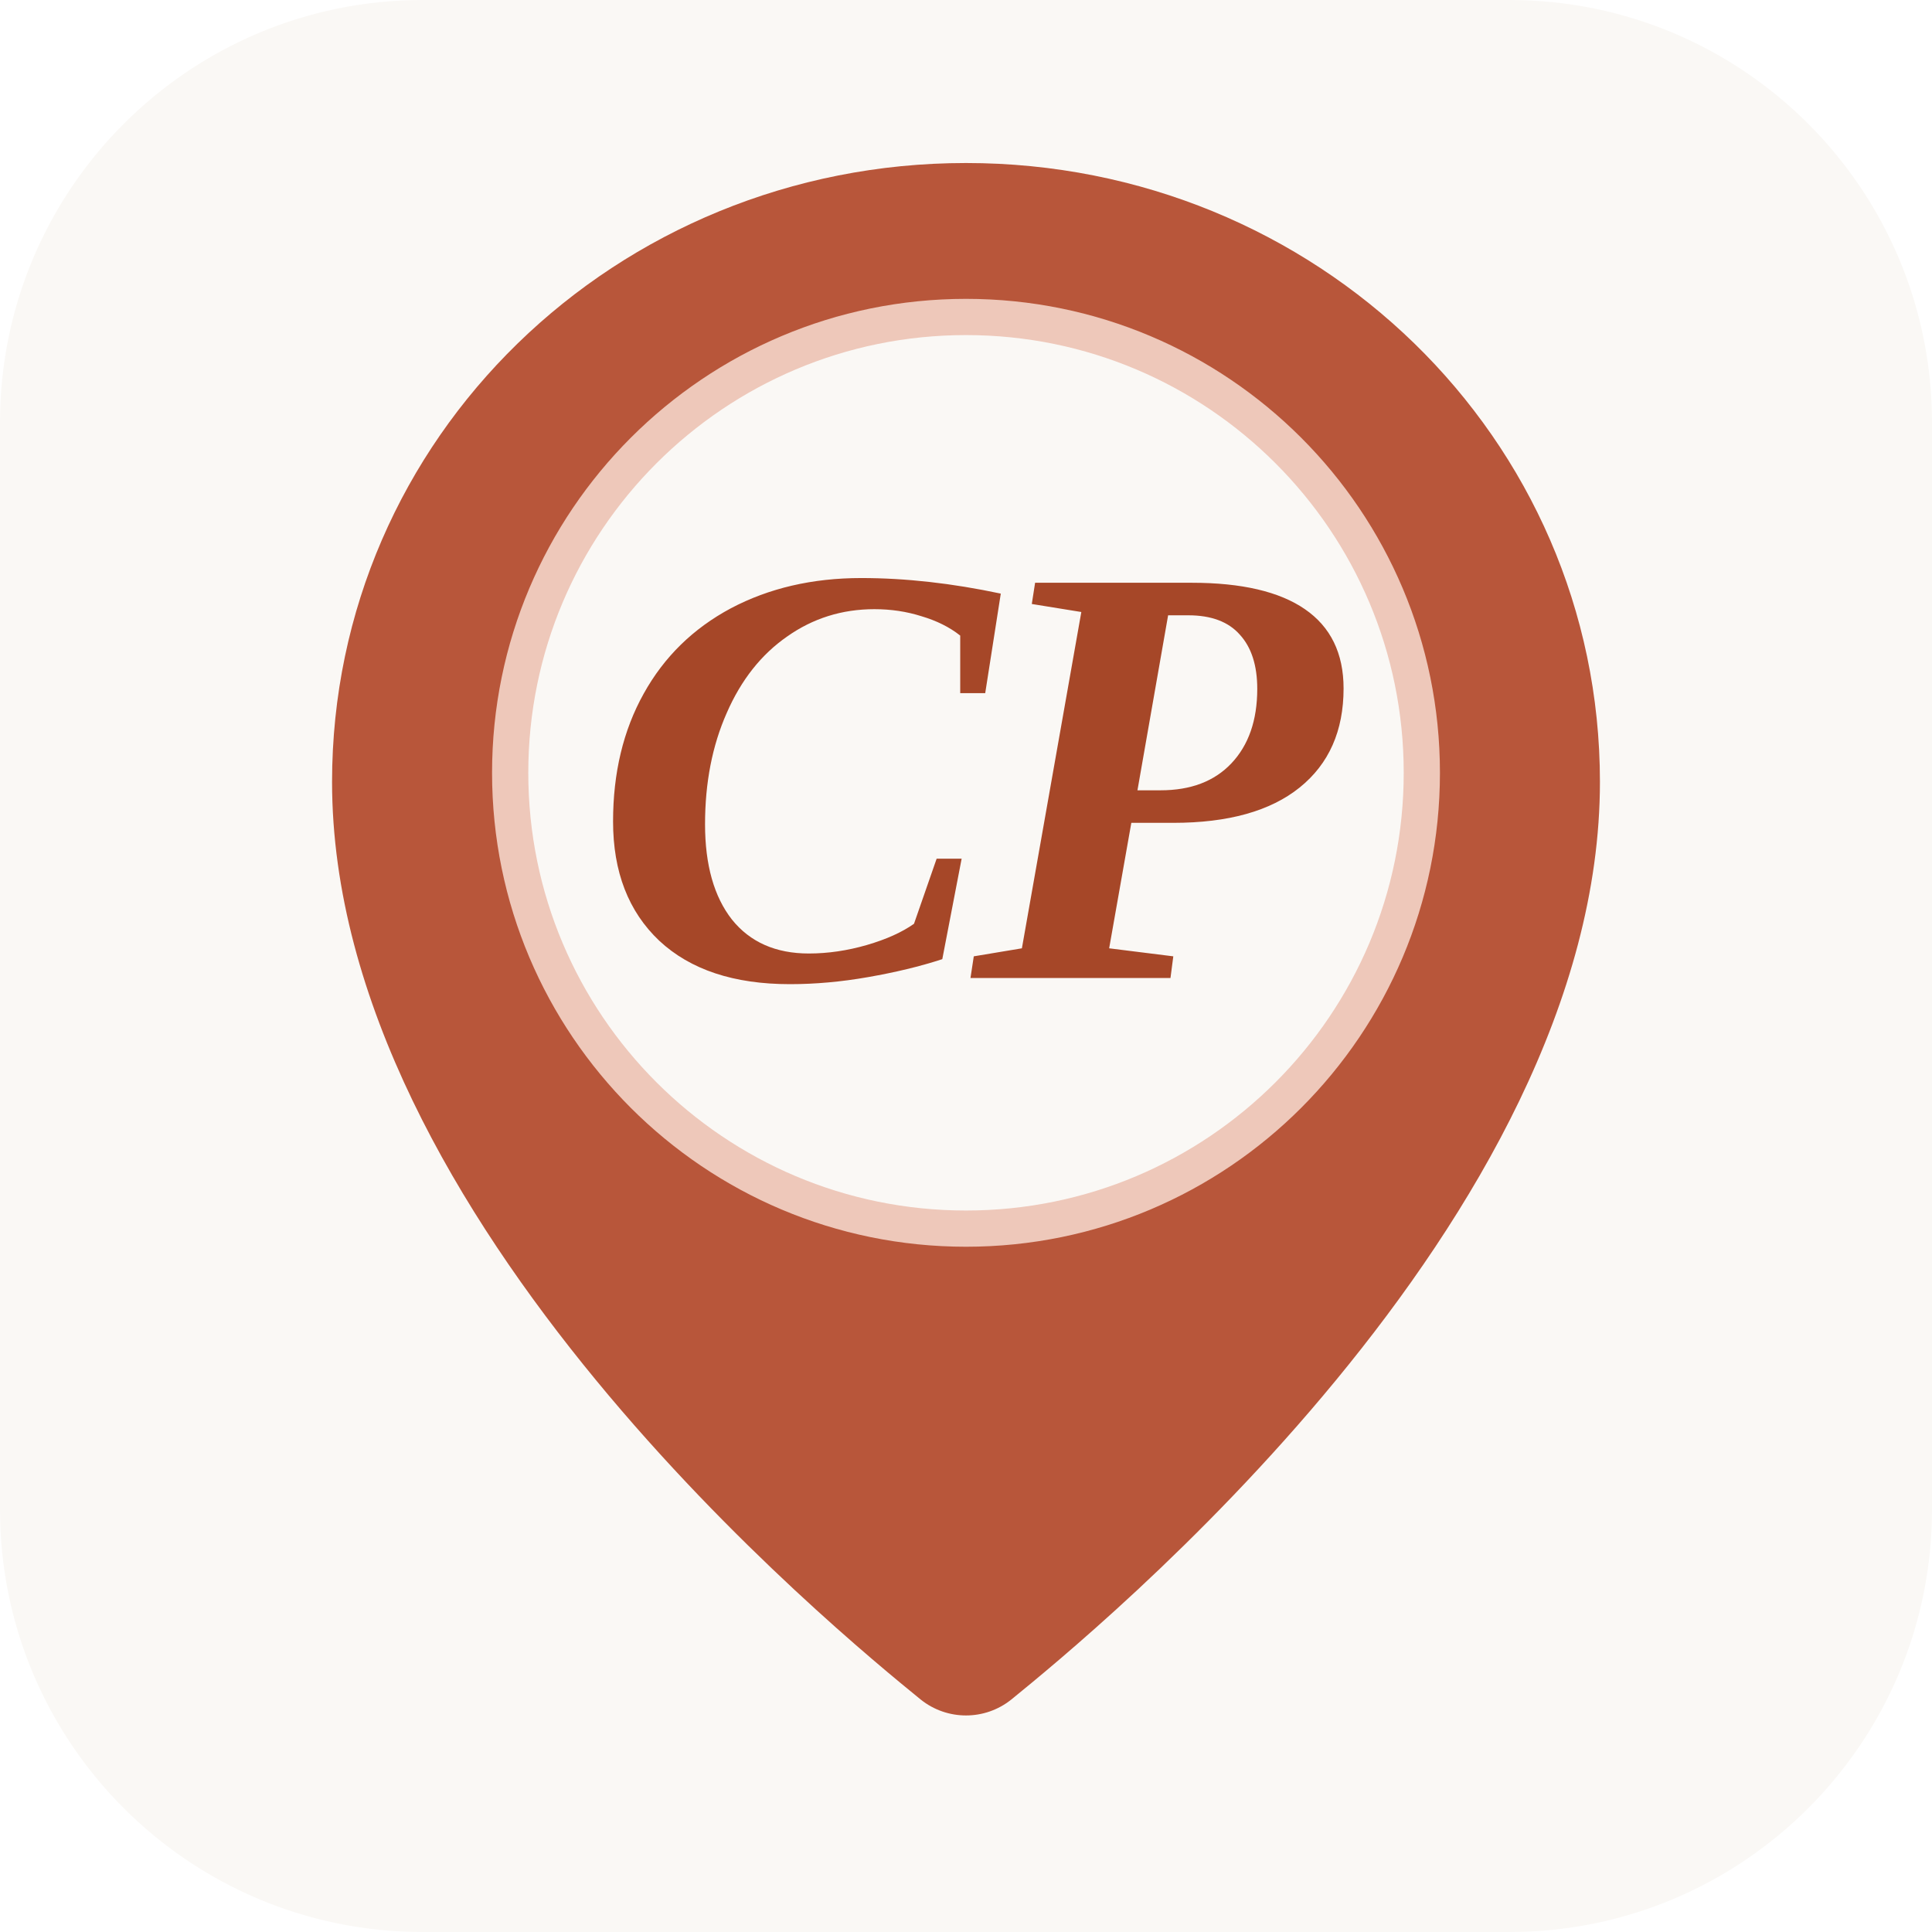
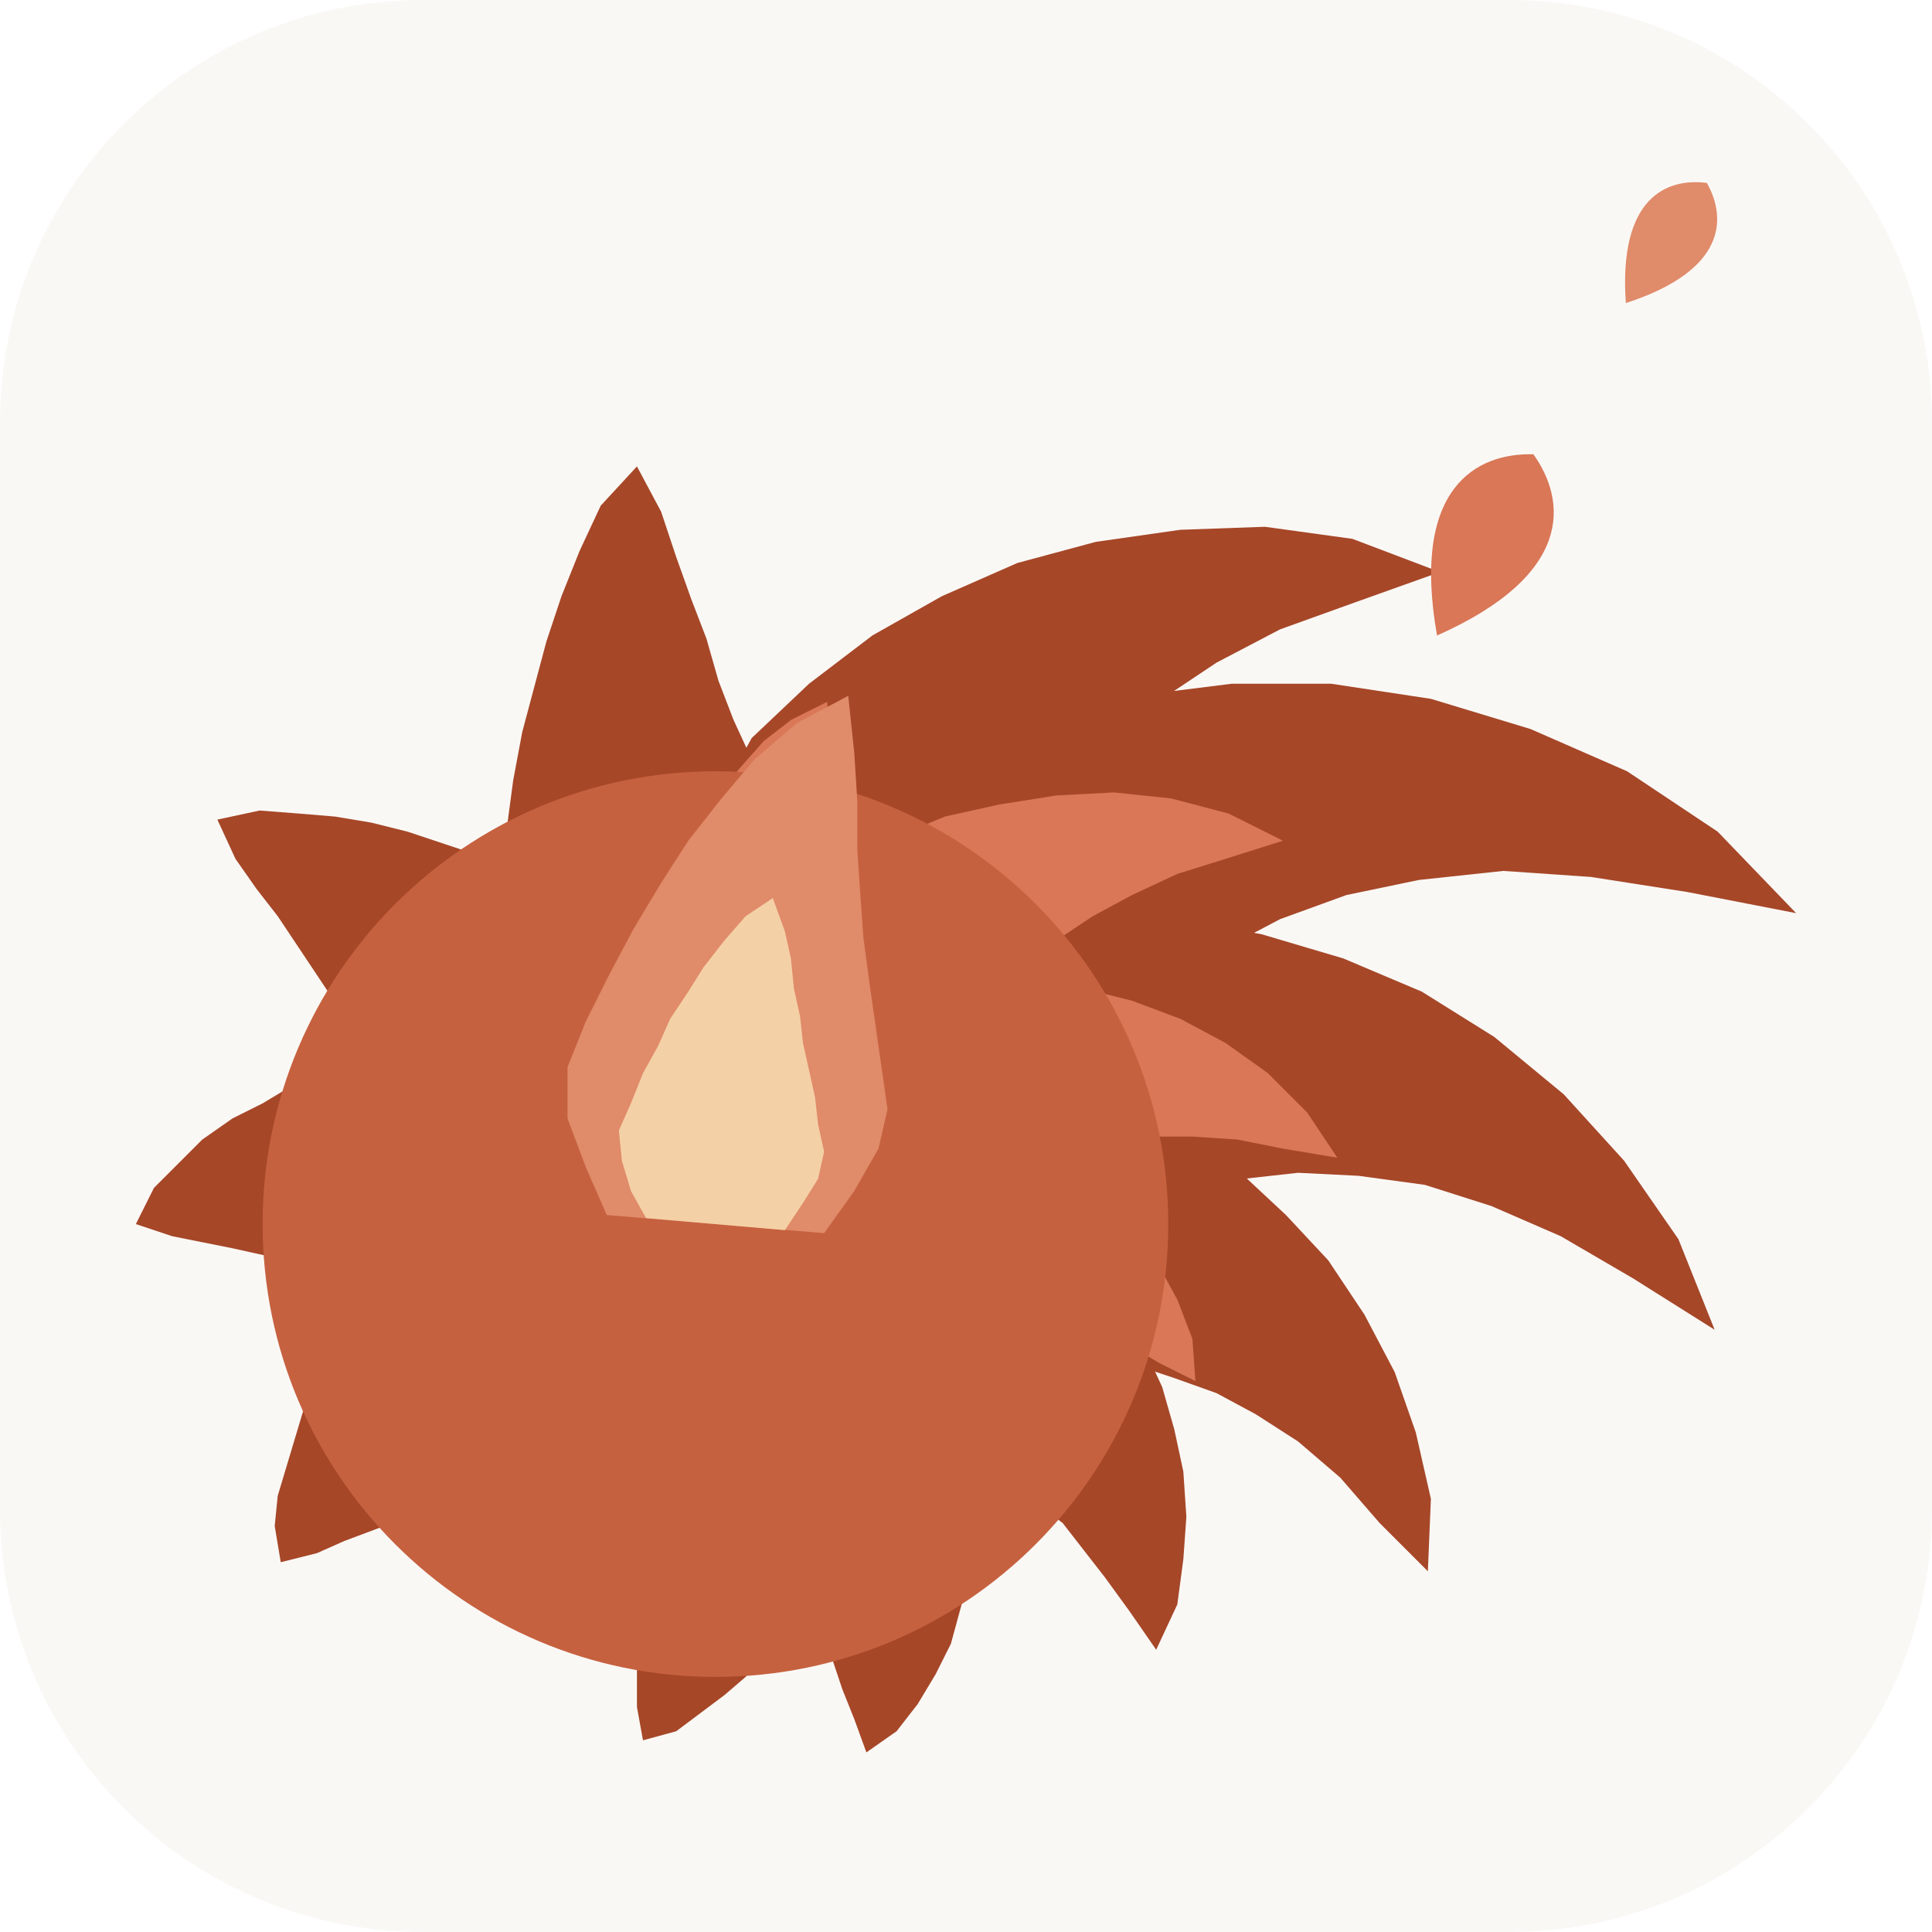
<svg xmlns="http://www.w3.org/2000/svg" viewBox="0 0 64 64" role="img" aria-label="Chinmaya Patro Study Desk">
  <rect width="64" height="64" rx="14" fill="#FAF8F5" />
-   <path d="M32 5.4c-11.6 0-21 9.1-21 20.5 0 14.5 16.8 28.2 19.5 30.4a2.4 2.4 0 0 0 3 0C36.2 54.1 53 40.4 53 25.9 53 14.5 43.6 5.4 32 5.4Z" fill="#B8563A" />
-   <circle cx="32" cy="25.6" r="15.1" fill="#FAF8F5" />
-   <circle cx="32" cy="25.6" r="15.1" fill="none" stroke="#EEC8BA" stroke-width="1.2" />
-   <text x="32" y="32.4" text-anchor="middle" font-family="Georgia, 'Times New Roman', serif" font-style="italic" font-weight="700" font-size="20" letter-spacing="-0.8" fill="#A64728">CP</text>
+   <g transform="translate(-3.30 1.55)">
+     <path d="M32.7 32.4 L34.1 31.0 L35.4 29.9 L36.4 28.7 L37.0 27.2 L37.9 25.7 L38.9 24.3 L40.2 22.9 L41.8 21.6 L43.6 20.4 L45.7 19.3 L48.2 18.4 L51.0 17.4 L51.0 17.4 L48.1 16.3 L45.2 15.9 L42.4 16.0 L39.6 16.4 L37.0 17.1 L34.5 18.2 L32.2 19.5 L30.1 21.1 L28.2 22.9 L27.0 25.1 L26.5 27.6 L26.4 29.9Z" fill="#A64728" />
+     <path d="M34.9 35.2 L37.1 34.2 L39.0 33.4 L40.7 32.4 L42.1 31.1 L43.8 29.9 L45.7 28.9 L47.9 28.1 L50.3 27.6 L53.1 27.3 L56.0 27.5 L59.2 28.0 L62.8 28.7 L62.8 28.7 L60.2 26.0 L57.2 24.0 L54.0 22.6 L50.7 21.6 L47.4 21.1 L44.1 21.1 L40.9 21.5 L37.9 22.2 L35.0 23.4 L32.6 25.3 L30.9 27.7 L29.7 30.2Z" fill="#A64728" />
+     <path d="M35.7 38.4 L37.7 38.4 L39.5 38.5 L41.1 38.4 L42.8 37.8 L44.5 37.5 L46.3 37.3 L48.3 37.4 L50.5 37.7 L52.7 38.4 L55.0 39.4 L57.4 40.8 L60.1 42.5 L60.1 42.5 L58.9 39.5 L57.1 36.9 L55.1 34.7 L52.8 32.8 L50.4 31.3 L47.8 30.2 L45.1 29.4 L42.4 28.9 L39.7 28.7 L37.2 29.4 L35.0 30.8 L33.2 32.3Z" fill="#A64728" />
+     <path d="M35.1 41.7 L36.4 42.4 L37.5 43.1 L38.5 43.6 L39.7 43.6 L41.0 43.7 L42.2 44.1 L43.6 44.6 L44.9 45.3 L46.3 46.2 L47.7 47.4 L49.0 48.9 L50.6 50.5 L50.6 50.5 L50.7 48.1 L50.2 45.9 L49.5 43.9 L48.5 42.0 L47.3 40.2 L45.9 38.7 L44.4 37.3 L42.7 36.1 L41.0 35.1 L39.0 34.8 L37.1 35.1 L35.4 35.7Z" fill="#A64728" />
+     <path d="M33.5 44.4 L33.9 45.4 L34.3 46.2 L34.7 46.7 L35.5 46.9 L36.2 47.3 L37.0 47.7 L37.7 48.3 L38.5 48.9 L39.2 49.8 L39.9 50.7 L40.7 51.8 L41.6 53.1 L41.6 53.1 L42.3 51.6 L42.5 50.1 L42.6 48.7 L42.5 47.2 L42.2 45.8 L41.8 44.4 L41.2 43.1 L40.5 41.9 L39.7 40.7 L38.5 40.0 L37.2 39.7 L35.8 39.7Z" fill="#A64728" />
+     <path d="M28.4 30.3 L28.9 28.8 L29.2 27.4 L29.2 26.1 L28.7 24.8 L28.2 23.6 L27.6 22.3 L27.1 21.0 L26.7 19.6 L26.2 18.3 L25.7 16.9 L25.2 15.4 L24.4 13.9 L24.4 13.9 L23.2 15.2 L22.5 16.7 L21.9 18.2 L21.4 19.7 L21.0 21.2 L20.6 22.7 L20.3 24.3 L20.1 25.8 L19.9 27.4 L20.3 28.9 L21.2 30.2 L22.2 31.5Z" fill="#A64728" />
+     <path d="M23.1 31.1 L22.8 29.8 L22.3 28.7 L21.5 27.7 L20.4 27.3 L19.2 26.8 L18.0 26.4 L16.8 26.0 L15.6 25.7 L14.4 25.5 L13.2 25.4 L11.9 25.3 L10.5 25.6 L10.5 25.6 L11.1 26.9 L11.8 27.9 L12.5 28.8 L13.1 29.7 L13.7 30.6 L14.3 31.5 L14.9 32.4 L15.5 33.3 L16.0 34.2 L16.9 34.7 L18.0 35.0 L19.2 35.2Z" fill="#A64728" />
+     <path d="M19.2 34.8 L18.3 34.1 L17.3 33.5 L16.2 33.3 L15.1 33.6 L14.0 34.0 L13.0 34.4 L12.0 35.0 L11.0 35.5 L10.0 36.2 L9.2 37.0 L8.4 37.8 L7.8 39.0 L7.8 39.0 L9.0 39.4 L10.0 39.6 L11.0 39.8 L11.9 40.0 L12.8 40.2 L13.7 40.5 L14.5 40.8 L15.3 41.1 L16.0 41.4 L16.8 41.3 L17.6 40.8 L18.5 40.3Z" fill="#A64728" />
+     <path d="M18.5 40.9 L17.4 40.9 L16.3 41.0 L15.4 41.4 L14.8 42.3 L14.3 43.2 L13.8 44.1 L13.4 45.0 L13.1 46.0 L12.8 47.0 L12.5 48.0 L12.4 49.0 L12.6 50.2 L12.6 50.2 L13.8 49.9 L14.7 49.5 L15.5 49.2 L16.3 48.9 L17.1 48.6 L17.9 48.3 L18.7 48.0 L19.4 47.8 L20.2 47.6 L20.6 47.1 L20.9 46.3 L21.3 45.4Z" fill="#A64728" />
+     <path d="M28.9 47.3 L28.7 48.2 L28.5 48.9 L28.5 49.6 L29.0 50.1 L29.4 50.7 L29.8 51.3 L30.2 52.0 L30.6 52.7 L30.9 53.5 L31.2 54.4 L31.6 55.4 L32.0 56.5 L32.0 56.5 L33.0 55.8 L33.7 54.9 L34.3 53.9 L34.8 52.9 L35.1 51.8 L35.4 50.7 L35.6 49.6 L35.7 48.5 L35.7 47.4 L35.2 46.4 L34.3 45.6 L33.4 45.0Z" fill="#A64728" />
+     <path d="M24.9 47.2 L24.3 47.9 L23.8 48.4 L23.6 49.0 L23.8 49.6 L24.0 50.3 L24.1 51.0 L24.2 51.7 L24.3 52.5 L24.4 53.3 L24.4 54.1 L24.4 55.0 L24.6 56.1 L24.6 56.1 L25.7 55.8 L26.5 55.2 L27.3 54.6 L28.0 54.0 L28.6 53.3 L29.2 52.5 L29.8 51.7 L30.2 50.9 L30.7 50.0 L30.6 49.1 L30.3 48.1 L29.7 47.3Z" fill="#A64728" />
+     <path d="M32.0 35.4 L33.2 34.7 L34.3 34.0 L35.1 33.3 L35.7 32.3 L36.5 31.4 L37.3 30.4 L38.3 29.6 L39.5 28.8 L40.8 28.1 L42.3 27.4 L43.9 26.9 L45.8 26.3 L45.8 26.3 L44.0 25.4 L42.1 24.9 L40.2 24.7 L38.3 24.8 L36.4 25.1 L34.6 25.5 L32.9 26.2 L31.3 27.1 L29.8 28.1 L28.7 29.4 L28.1 31.1 L27.7 32.7Z" fill="#D97757" />
+     <path d="M33.0 38.1 L34.2 38.1 L35.3 38.1 L36.3 37.9 L37.2 37.4 L38.1 36.9 L39.2 36.6 L40.3 36.3 L41.5 36.1 L42.8 36.1 L44.3 36.2 L45.8 36.5 L47.6 36.8 L47.6 36.8 L46.6 35.3 L45.3 34.0 L43.9 33.0 L42.4 32.2 L40.8 31.6 L39.2 31.2 L37.5 31.0 L35.9 30.9 L34.3 31.0 L32.8 31.7 L31.6 32.7 L30.7 33.9Z" fill="#D97757" />
+     <path d="M32.7 40.8 L33.5 41.3 L34.2 41.8 L34.8 42.0 L35.5 41.9 L36.3 41.9 L37.1 41.9 L37.9 42.0 L38.8 42.3 L39.7 42.6 L40.7 43.0 L41.7 43.6 L42.9 44.2 L42.9 44.2 L42.8 42.8 L42.3 41.5 L41.7 40.4 L41.0 39.4 L40.2 38.4 L39.3 37.6 L38.3 36.8 L37.2 36.2 L36.1 35.6 L34.9 35.6 L33.7 35.9 L32.7 36.4Z" fill="#D97757" />
+     <path d="M29.8 33.5 L30.5 32.6 L31.0 31.8 L31.3 30.9 L31.2 30.0 L31.1 29.0 L31.0 28.1 L30.9 27.1 L30.9 26.1 L30.9 25.1 L30.9 24.0 L30.8 22.9 L30.7 21.7 L30.7 21.7 L29.5 22.3 L28.6 23.0 L27.8 23.9 L27.1 24.8 L26.4 25.7 L25.8 26.7 L25.2 27.7 L24.7 28.7 L24.2 29.8 L24.2 30.9 L24.5 32.0 L25.0 33.1Z" fill="#D97757" />
+     <path d="M24.9 33.2 L24.8 32.3 L24.5 31.4 L24.1 30.7 L23.3 30.3 L22.5 30.0 L21.7 29.6 L20.9 29.3 L20.1 29.1 L19.2 28.9 L18.3 28.7 L17.4 28.6 L16.4 28.8 L16.4 28.8 L16.7 29.7 L17.1 30.5 L17.5 31.2 L17.9 31.9 L18.3 32.6 L18.6 33.2 L18.9 33.9 L19.3 34.6 L19.6 35.2 L20.1 35.6 L20.9 35.8 L21.7 36.0Z" fill="#D97757" />
+     <path d="M21.1 37.5 L20.4 37.2 L19.7 36.9 L19.0 36.9 L18.3 37.3 L17.8 37.7 L17.2 38.2 L16.6 38.7 L16.1 39.2 L15.6 39.7 L15.2 40.3 L14.8 41.0 L14.6 41.9 L14.6 41.9 L15.5 42.0 L16.2 42.1 L16.8 42.1 L17.4 42.2 L18.0 42.2 L18.6 42.3 L19.1 42.4 L19.7 42.5 L20.2 42.6 L20.7 42.4 L21.1 42.0 L21.6 41.5Z" fill="#D97757" />
+     <path d="M29.2 44.5 L29.1 45.2 L29.1 45.7 L29.2 46.2 L29.6 46.5 L30.0 46.8 L30.4 47.2 L30.8 47.5 L31.2 48.0 L31.6 48.5 L32.0 49.0 L32.4 49.6 L33.0 50.2 L33.0 50.2 L33.5 49.5 L33.8 48.8 L34.1 48.1 L34.2 47.3 L34.3 46.5 L34.3 45.8 L34.3 45.0 L34.2 44.2 L34.1 43.5 L33.6 42.9 L32.9 42.5 L32.2 42.2Z" fill="#D97757" />
+     <circle cx="27.0" cy="39.0" r="15.0" fill="#C6613F" />
+     <path d="M30.6 39.3 L31.6 37.9 L32.4 36.5 L32.7 35.2 L32.5 33.8 L32.3 32.4 L32.1 31.0 L31.9 29.5 L31.8 28.1 L31.7 26.6 L31.7 25.0 L31.6 23.4 L31.4 21.5 L31.4 21.5 L29.7 22.4 L28.3 23.6 L27.2 24.9 L26.1 26.3 L25.2 27.7 L24.3 29.2 L23.5 30.7 L22.7 32.3 L22.1 33.8 L22.1 35.5 L22.7 37.1 L23.4 38.7Z" fill="#E08B6A" />
+     <path d="M29.3 39.2 L29.9 38.3 L30.4 37.5 L30.6 36.6 L30.4 35.7 L30.3 34.8 L30.1 33.9 L29.9 33.0 L29.8 32.1 L29.6 31.2 L29.5 30.2 L29.3 29.3 L28.9 28.2 L28.9 28.2 L28.0 28.8 L27.3 29.6 L26.6 30.5 L26.1 31.3 L25.5 32.2 L25.1 33.1 L24.6 34.0 L24.2 35.0 L23.8 35.9 L23.9 36.9 L24.2 37.9 L24.7 38.8Z" fill="#F4D0A6" />
+     <path d="M52.50 19.90C49.44 15.99 50.80 13.95 52.50 13.10C54.20 13.95 55.56 15.99 52.50 19.90Z" fill="#D97757" transform="rotate(28 52.50 16.50)" />
+     <path d="M58.50 8.90C56.34 6.14 57.30 4.70 58.50 4.10C59.70 4.70 60.66 6.14 58.50 8.90Z" fill="#E08B6A" transform="rotate(34 58.50 6.50)" />
+   </g>
</svg>
